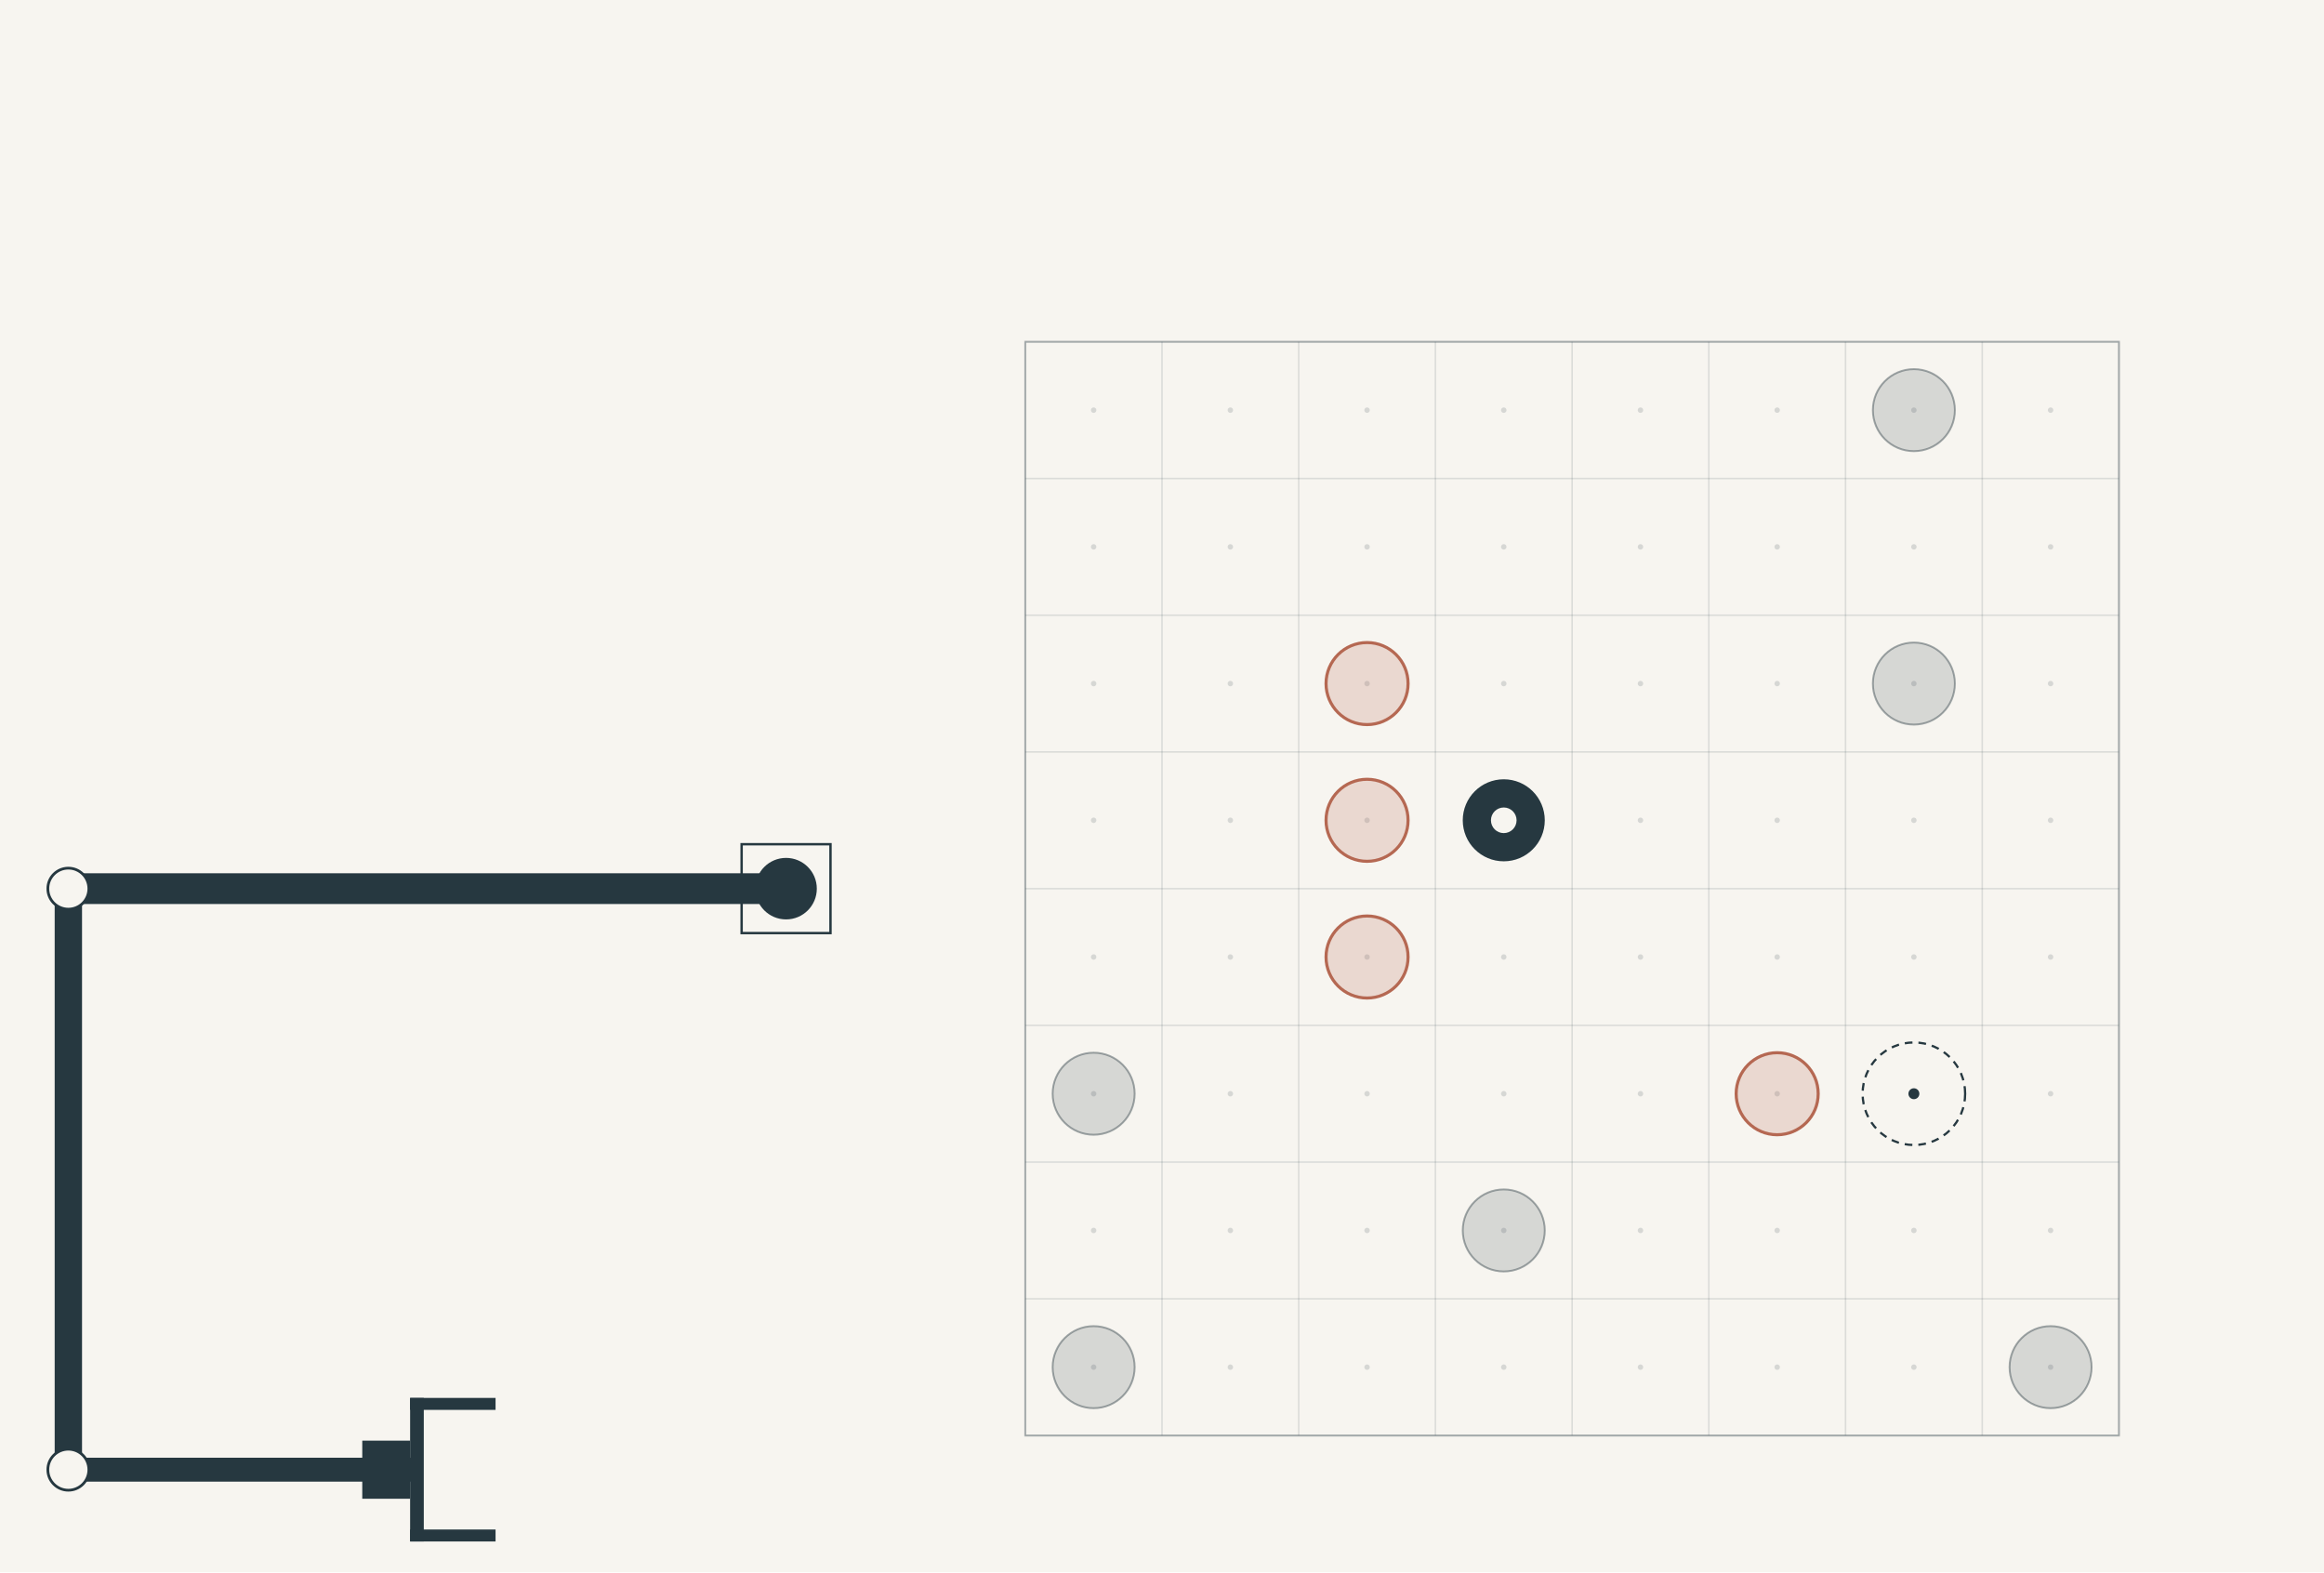
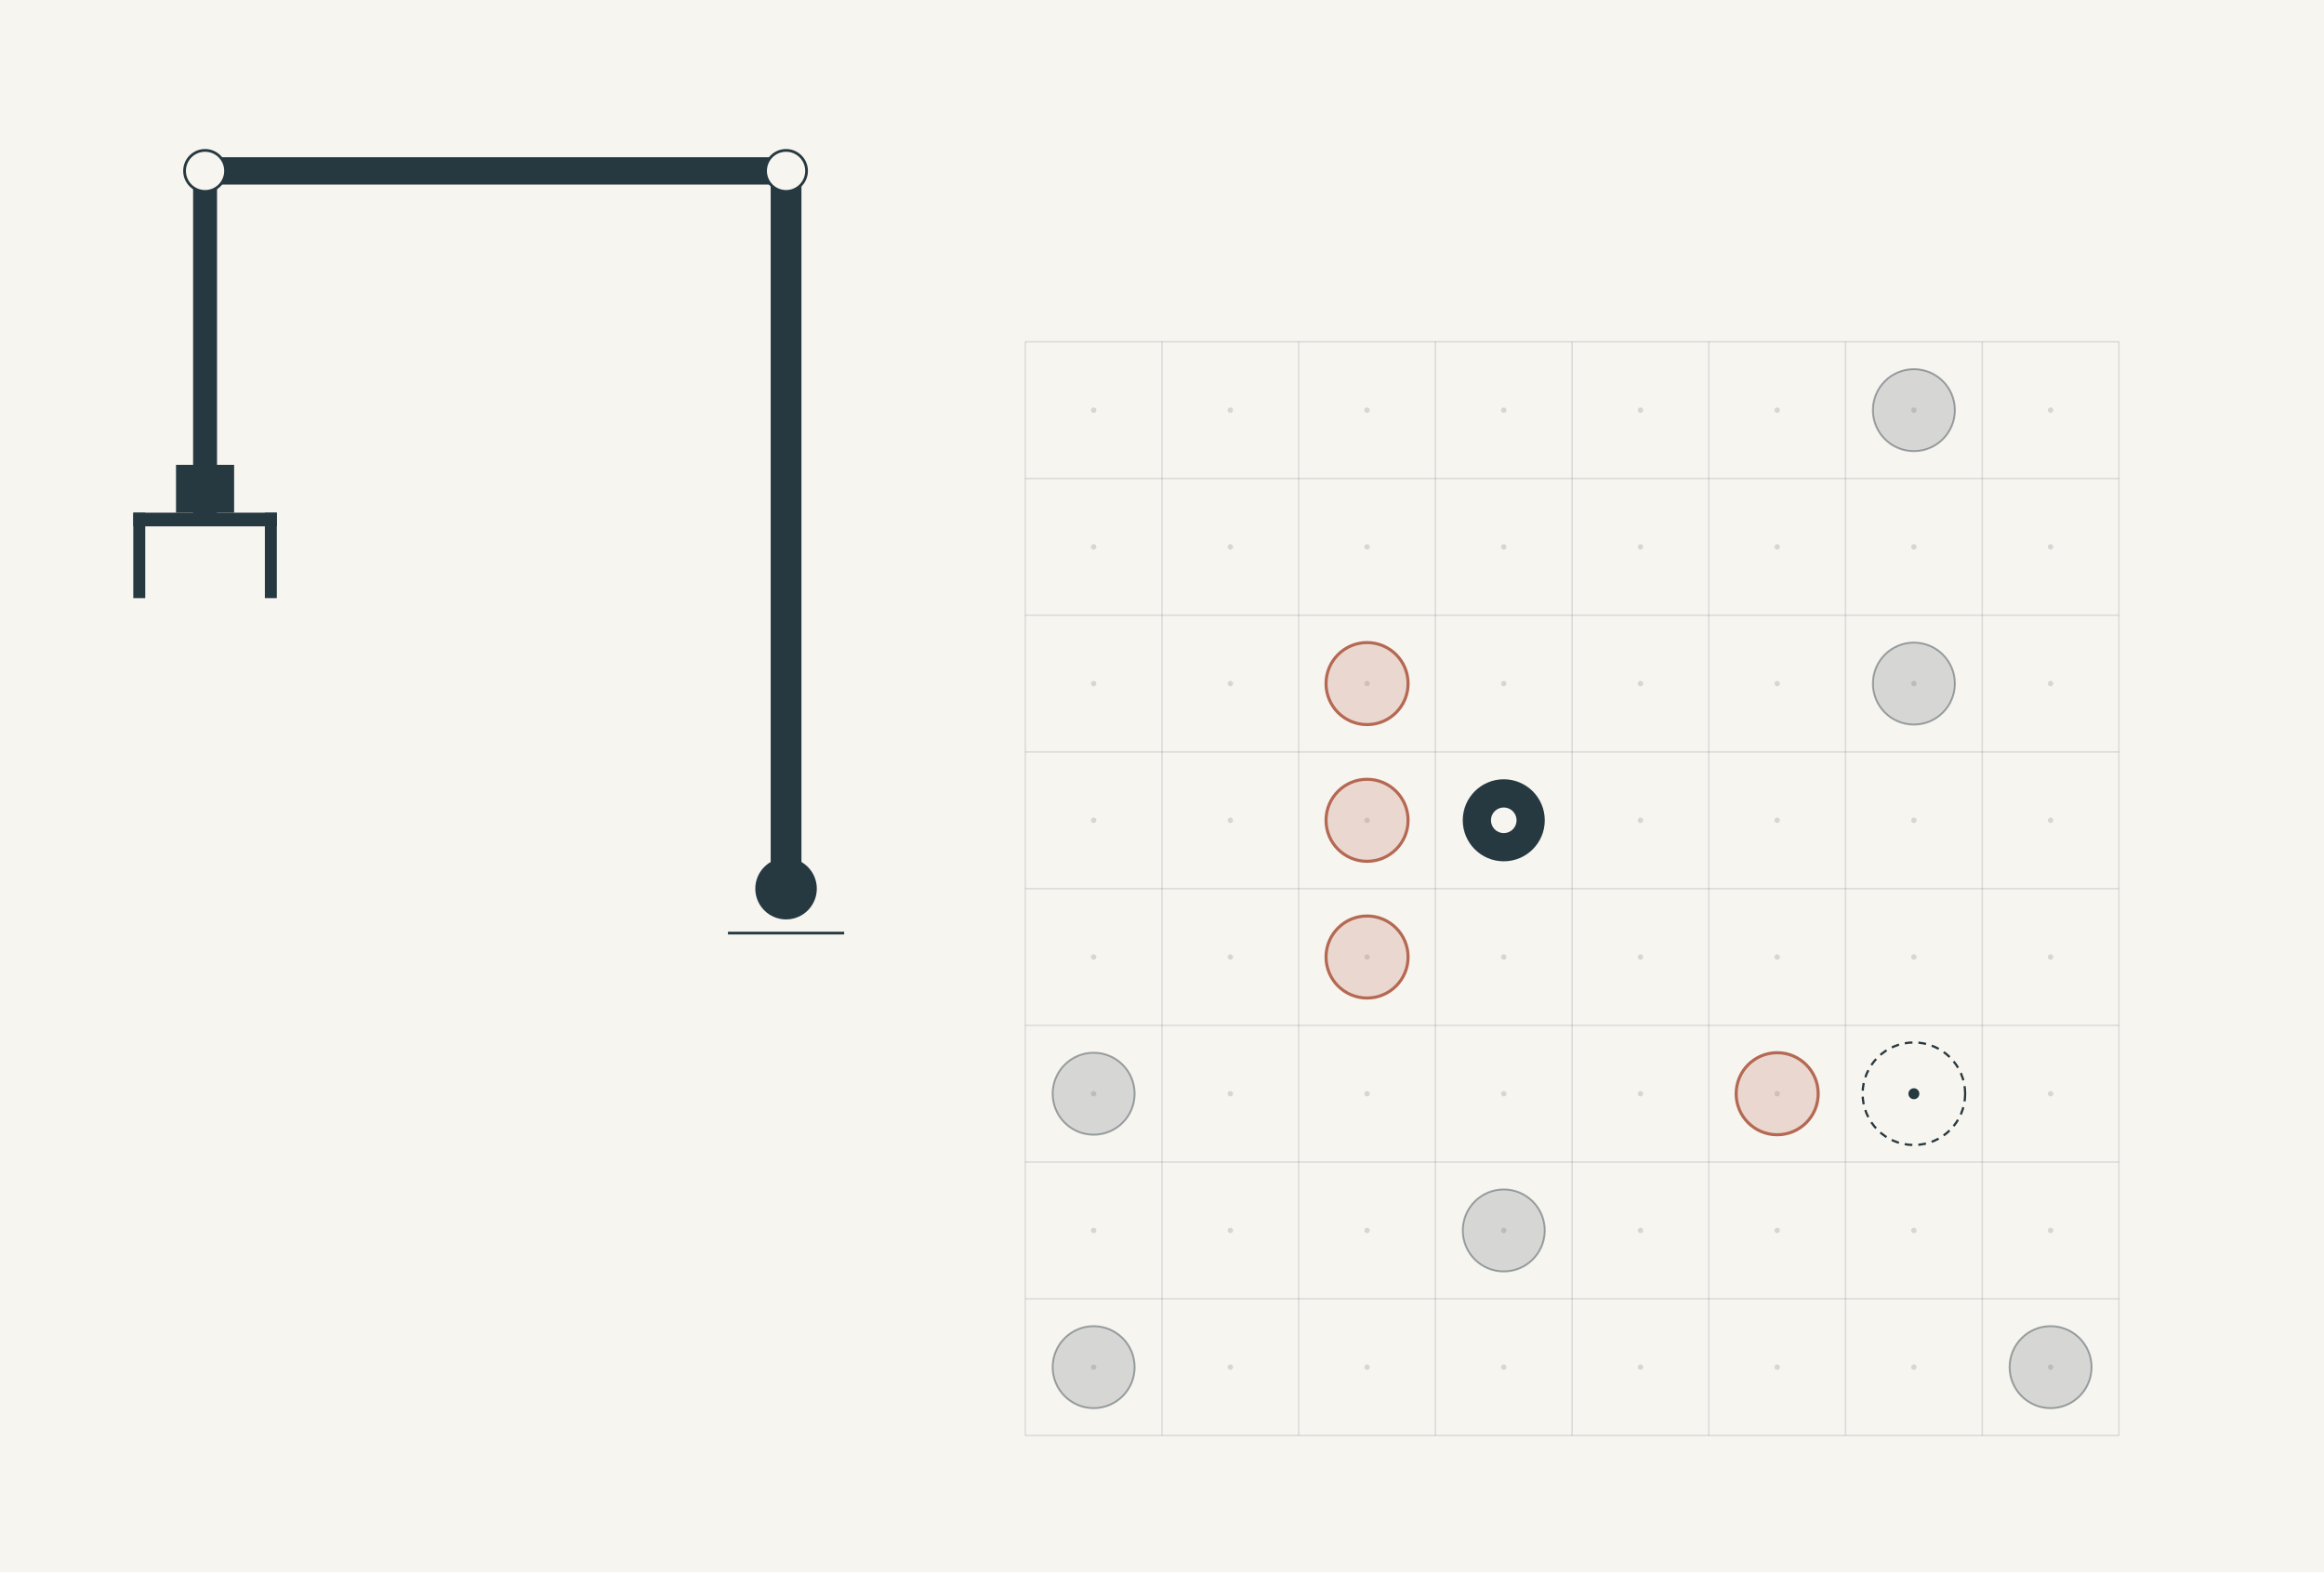
<svg xmlns="http://www.w3.org/2000/svg" viewBox="0 0 1360 920" width="1360" height="920" fill="none" shape-rendering="geometricPrecision">
  <rect width="100%" height="100%" fill="#F7F5F0" />
  <g id="lattice">
    <g id="lattice-lines" stroke="#263840" stroke-width="0.9" stroke-opacity="0.13" fill="none">
      <path d="M600,840 L600,200" />
      <path d="M680,840 L680,200" />
      <path d="M760,840 L760,200" />
      <path d="M840,840 L840,200" />
      <path d="M920,840 L920,200" />
      <path d="M1000,840 L1000,200" />
      <path d="M1080,840 L1080,200" />
      <path d="M1160,840 L1160,200" />
      <path d="M1240,840 L1240,200" />
      <path d="M600,840 L1240,840" />
      <path d="M600,760 L1240,760" />
      <path d="M600,680 L1240,680" />
      <path d="M600,600 L1240,600" />
      <path d="M600,520 L1240,520" />
      <path d="M600,440 L1240,440" />
      <path d="M600,360 L1240,360" />
      <path d="M600,280 L1240,280" />
      <path d="M600,200 L1240,200" />
    </g>
-     <rect x="600" y="200" width="640" height="640" stroke="#263840" stroke-opacity="0.3" stroke-width="1.2" />
    <g id="lattice-centres">
      <circle cx="640" cy="800" r="1.6" fill="#263840" fill-opacity="0.16" />
      <circle cx="720" cy="800" r="1.6" fill="#263840" fill-opacity="0.16" />
      <circle cx="800" cy="800" r="1.6" fill="#263840" fill-opacity="0.16" />
      <circle cx="880" cy="800" r="1.6" fill="#263840" fill-opacity="0.16" />
      <circle cx="960" cy="800" r="1.6" fill="#263840" fill-opacity="0.16" />
      <circle cx="1040" cy="800" r="1.6" fill="#263840" fill-opacity="0.16" />
      <circle cx="1120" cy="800" r="1.6" fill="#263840" fill-opacity="0.16" />
      <circle cx="1200" cy="800" r="1.6" fill="#263840" fill-opacity="0.16" />
      <circle cx="640" cy="720" r="1.6" fill="#263840" fill-opacity="0.16" />
      <circle cx="720" cy="720" r="1.6" fill="#263840" fill-opacity="0.16" />
      <circle cx="800" cy="720" r="1.6" fill="#263840" fill-opacity="0.16" />
      <circle cx="880" cy="720" r="1.6" fill="#263840" fill-opacity="0.16" />
      <circle cx="960" cy="720" r="1.6" fill="#263840" fill-opacity="0.16" />
      <circle cx="1040" cy="720" r="1.6" fill="#263840" fill-opacity="0.16" />
      <circle cx="1120" cy="720" r="1.6" fill="#263840" fill-opacity="0.16" />
      <circle cx="1200" cy="720" r="1.6" fill="#263840" fill-opacity="0.16" />
      <circle cx="640" cy="640" r="1.6" fill="#263840" fill-opacity="0.16" />
      <circle cx="720" cy="640" r="1.6" fill="#263840" fill-opacity="0.16" />
      <circle cx="800" cy="640" r="1.6" fill="#263840" fill-opacity="0.16" />
      <circle cx="880" cy="640" r="1.6" fill="#263840" fill-opacity="0.16" />
      <circle cx="960" cy="640" r="1.6" fill="#263840" fill-opacity="0.16" />
      <circle cx="1040" cy="640" r="1.6" fill="#263840" fill-opacity="0.16" />
      <circle cx="1120" cy="640" r="1.6" fill="#263840" fill-opacity="0.16" />
      <circle cx="1200" cy="640" r="1.6" fill="#263840" fill-opacity="0.16" />
      <circle cx="640" cy="560" r="1.6" fill="#263840" fill-opacity="0.16" />
      <circle cx="720" cy="560" r="1.6" fill="#263840" fill-opacity="0.16" />
      <circle cx="800" cy="560" r="1.6" fill="#263840" fill-opacity="0.16" />
      <circle cx="880" cy="560" r="1.6" fill="#263840" fill-opacity="0.16" />
      <circle cx="960" cy="560" r="1.6" fill="#263840" fill-opacity="0.16" />
      <circle cx="1040" cy="560" r="1.6" fill="#263840" fill-opacity="0.16" />
      <circle cx="1120" cy="560" r="1.6" fill="#263840" fill-opacity="0.16" />
      <circle cx="1200" cy="560" r="1.6" fill="#263840" fill-opacity="0.16" />
      <circle cx="640" cy="480" r="1.6" fill="#263840" fill-opacity="0.16" />
      <circle cx="720" cy="480" r="1.6" fill="#263840" fill-opacity="0.16" />
      <circle cx="800" cy="480" r="1.6" fill="#263840" fill-opacity="0.16" />
      <circle cx="880" cy="480" r="1.6" fill="#263840" fill-opacity="0.16" />
      <circle cx="960" cy="480" r="1.6" fill="#263840" fill-opacity="0.16" />
      <circle cx="1040" cy="480" r="1.6" fill="#263840" fill-opacity="0.16" />
      <circle cx="1120" cy="480" r="1.6" fill="#263840" fill-opacity="0.16" />
      <circle cx="1200" cy="480" r="1.6" fill="#263840" fill-opacity="0.16" />
      <circle cx="640" cy="400" r="1.6" fill="#263840" fill-opacity="0.16" />
      <circle cx="720" cy="400" r="1.6" fill="#263840" fill-opacity="0.16" />
      <circle cx="800" cy="400" r="1.6" fill="#263840" fill-opacity="0.16" />
      <circle cx="880" cy="400" r="1.6" fill="#263840" fill-opacity="0.16" />
      <circle cx="960" cy="400" r="1.6" fill="#263840" fill-opacity="0.16" />
      <circle cx="1040" cy="400" r="1.6" fill="#263840" fill-opacity="0.16" />
      <circle cx="1120" cy="400" r="1.6" fill="#263840" fill-opacity="0.16" />
      <circle cx="1200" cy="400" r="1.6" fill="#263840" fill-opacity="0.16" />
      <circle cx="640" cy="320" r="1.6" fill="#263840" fill-opacity="0.16" />
      <circle cx="720" cy="320" r="1.6" fill="#263840" fill-opacity="0.16" />
      <circle cx="800" cy="320" r="1.6" fill="#263840" fill-opacity="0.16" />
      <circle cx="880" cy="320" r="1.6" fill="#263840" fill-opacity="0.16" />
      <circle cx="960" cy="320" r="1.6" fill="#263840" fill-opacity="0.16" />
      <circle cx="1040" cy="320" r="1.6" fill="#263840" fill-opacity="0.16" />
      <circle cx="1120" cy="320" r="1.6" fill="#263840" fill-opacity="0.16" />
      <circle cx="1200" cy="320" r="1.6" fill="#263840" fill-opacity="0.16" />
      <circle cx="640" cy="240" r="1.6" fill="#263840" fill-opacity="0.16" />
      <circle cx="720" cy="240" r="1.6" fill="#263840" fill-opacity="0.16" />
      <circle cx="800" cy="240" r="1.6" fill="#263840" fill-opacity="0.16" />
      <circle cx="880" cy="240" r="1.6" fill="#263840" fill-opacity="0.16" />
      <circle cx="960" cy="240" r="1.6" fill="#263840" fill-opacity="0.16" />
      <circle cx="1040" cy="240" r="1.6" fill="#263840" fill-opacity="0.16" />
      <circle cx="1120" cy="240" r="1.6" fill="#263840" fill-opacity="0.16" />
      <circle cx="1200" cy="240" r="1.6" fill="#263840" fill-opacity="0.16" />
    </g>
  </g>
  <g id="goal">
    <circle cx="1120" cy="640" r="30" fill="none" stroke="#263840" stroke-width="1.3" stroke-dasharray="4.5 3.5" />
    <circle cx="1120" cy="640" r="3.2" fill="#263840" />
  </g>
  <g id="discs-context">
    <circle cx="1120" cy="240" r="24" id="c0" fill="#263840" fill-opacity="0.16" stroke="#263840" stroke-opacity="0.42" stroke-width="1.1" />
    <circle cx="1120" cy="400" r="24" id="c1" fill="#263840" fill-opacity="0.16" stroke="#263840" stroke-opacity="0.42" stroke-width="1.1" />
    <circle cx="640" cy="800" r="24" id="c2" fill="#263840" fill-opacity="0.16" stroke="#263840" stroke-opacity="0.42" stroke-width="1.1" />
    <circle cx="880" cy="720" r="24" id="c3" fill="#263840" fill-opacity="0.16" stroke="#263840" stroke-opacity="0.42" stroke-width="1.1" />
    <circle cx="1200" cy="800" r="24" id="c4" fill="#263840" fill-opacity="0.16" stroke="#263840" stroke-opacity="0.42" stroke-width="1.1" />
    <circle cx="640" cy="640" r="24" id="c5" fill="#263840" fill-opacity="0.16" stroke="#263840" stroke-opacity="0.42" stroke-width="1.1" />
  </g>
  <g id="blockers-highlight">
    <circle cx="800" cy="400" r="24" id="b1-hl" fill="#B56852" fill-opacity="0.20" stroke="#B56852" stroke-width="1.8" />
    <circle cx="800" cy="560" r="24" id="b2-hl" fill="#B56852" fill-opacity="0.20" stroke="#B56852" stroke-width="1.8" />
    <circle cx="800" cy="480" r="24" id="b3-hl" fill="#B56852" fill-opacity="0.20" stroke="#B56852" stroke-width="1.8" />
    <circle cx="1040" cy="640" r="24" id="b4-hl" fill="#B56852" fill-opacity="0.20" stroke="#B56852" stroke-width="1.8" />
  </g>
  <g id="target">
    <circle cx="880" cy="480" r="24" fill="#263840" />
    <circle cx="880" cy="480" r="7.5" fill="#F7F5F0" />
  </g>
  <g id="robot-home" opacity="1">
-     <rect x="-26" y="-26" width="52" height="52" transform="translate(460 520) rotate(-0)" fill="#F7F5F0" stroke="#263840" stroke-width="1.4" />
+     <path d="M426,546 L494,546" stroke="#263840" stroke-width="1.6" />
    <circle cx="460" cy="520" r="18" fill="#263840" />
    <circle cx="460" cy="520" r="5.5" fill="#F7F5F0" />
-     <path d="M460,520 L40,520" stroke="#263840" stroke-width="18" stroke-linecap="round" />
-     <path d="M40,520 L40,860" stroke="#263840" stroke-width="16" stroke-linecap="round" />
-     <path d="M40,860 L240,860" stroke="#263840" stroke-width="14" stroke-linecap="round" />
-     <rect x="-14" y="-17" width="28" height="34" transform="translate(226 860) rotate(-360)" fill="#263840" />
-     <rect x="-4" y="-42" width="8" height="84" transform="translate(244 860) rotate(-360)" fill="#263840" />
-     <rect x="-25" y="-3.5" width="50" height="7" transform="translate(265 898.5) rotate(-360)" fill="#263840" />
-     <rect x="-25" y="-3.5" width="50" height="7" transform="translate(265 821.5) rotate(-360)" fill="#263840" />
-     <circle cx="40" cy="520" r="12" fill="#F7F5F0" stroke="#263840" stroke-width="1.6" />
-     <circle cx="40" cy="860" r="12" fill="#F7F5F0" stroke="#263840" stroke-width="1.6" />
+     <path d="M460,520 L460,100" stroke="#263840" stroke-width="18" stroke-linecap="round" />
+     <path d="M460,100 L120,100" stroke="#263840" stroke-width="16" stroke-linecap="round" />
+     <path d="M120,100 L120,300" stroke="#263840" stroke-width="14" stroke-linecap="round" />
+     <rect x="-14" y="-17" width="28" height="34" transform="translate(120 286) rotate(-270)" fill="#263840" />
+     <rect x="-4" y="-42" width="8" height="84" transform="translate(120 304) rotate(-270)" fill="#263840" />
+     <rect x="-25" y="-3.5" width="50" height="7" transform="translate(81.5 325) rotate(-270)" fill="#263840" />
+     <rect x="-25" y="-3.5" width="50" height="7" transform="translate(158.5 325) rotate(-270)" fill="#263840" />
+     <circle cx="460" cy="100" r="12" fill="#F7F5F0" stroke="#263840" stroke-width="1.6" />
+     <circle cx="120" cy="100" r="12" fill="#F7F5F0" stroke="#263840" stroke-width="1.6" />
  </g>
</svg>
